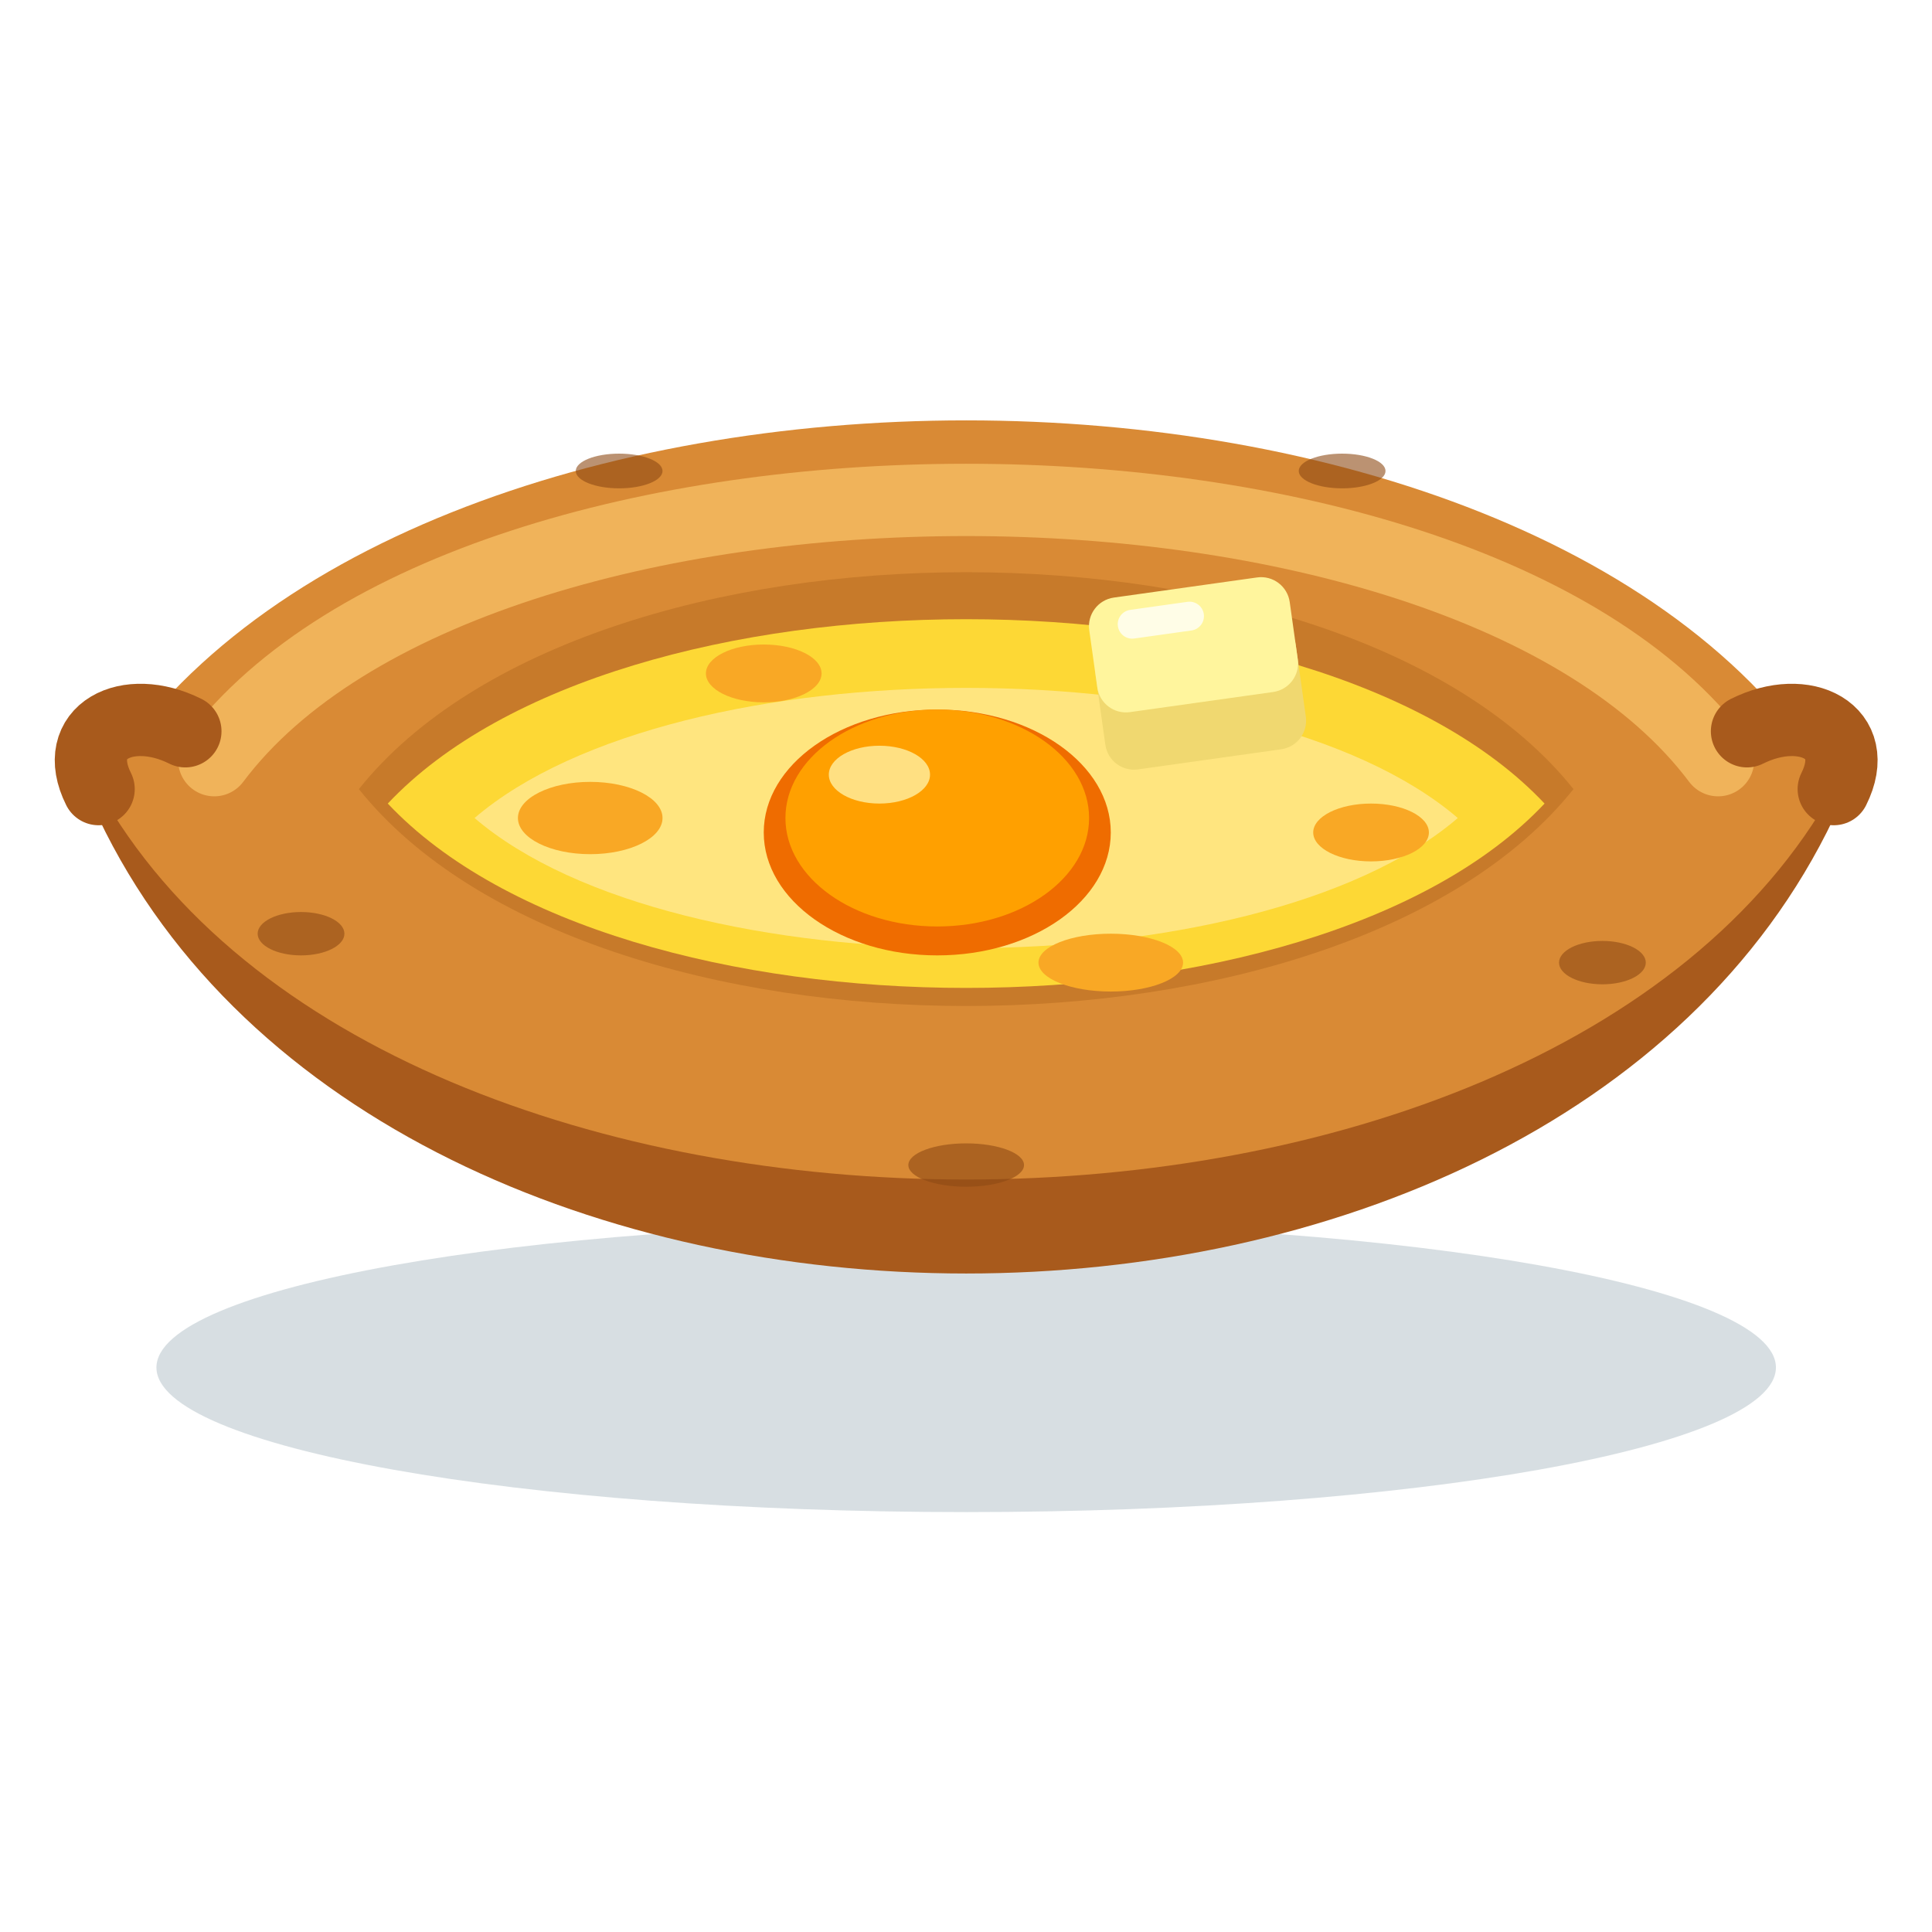
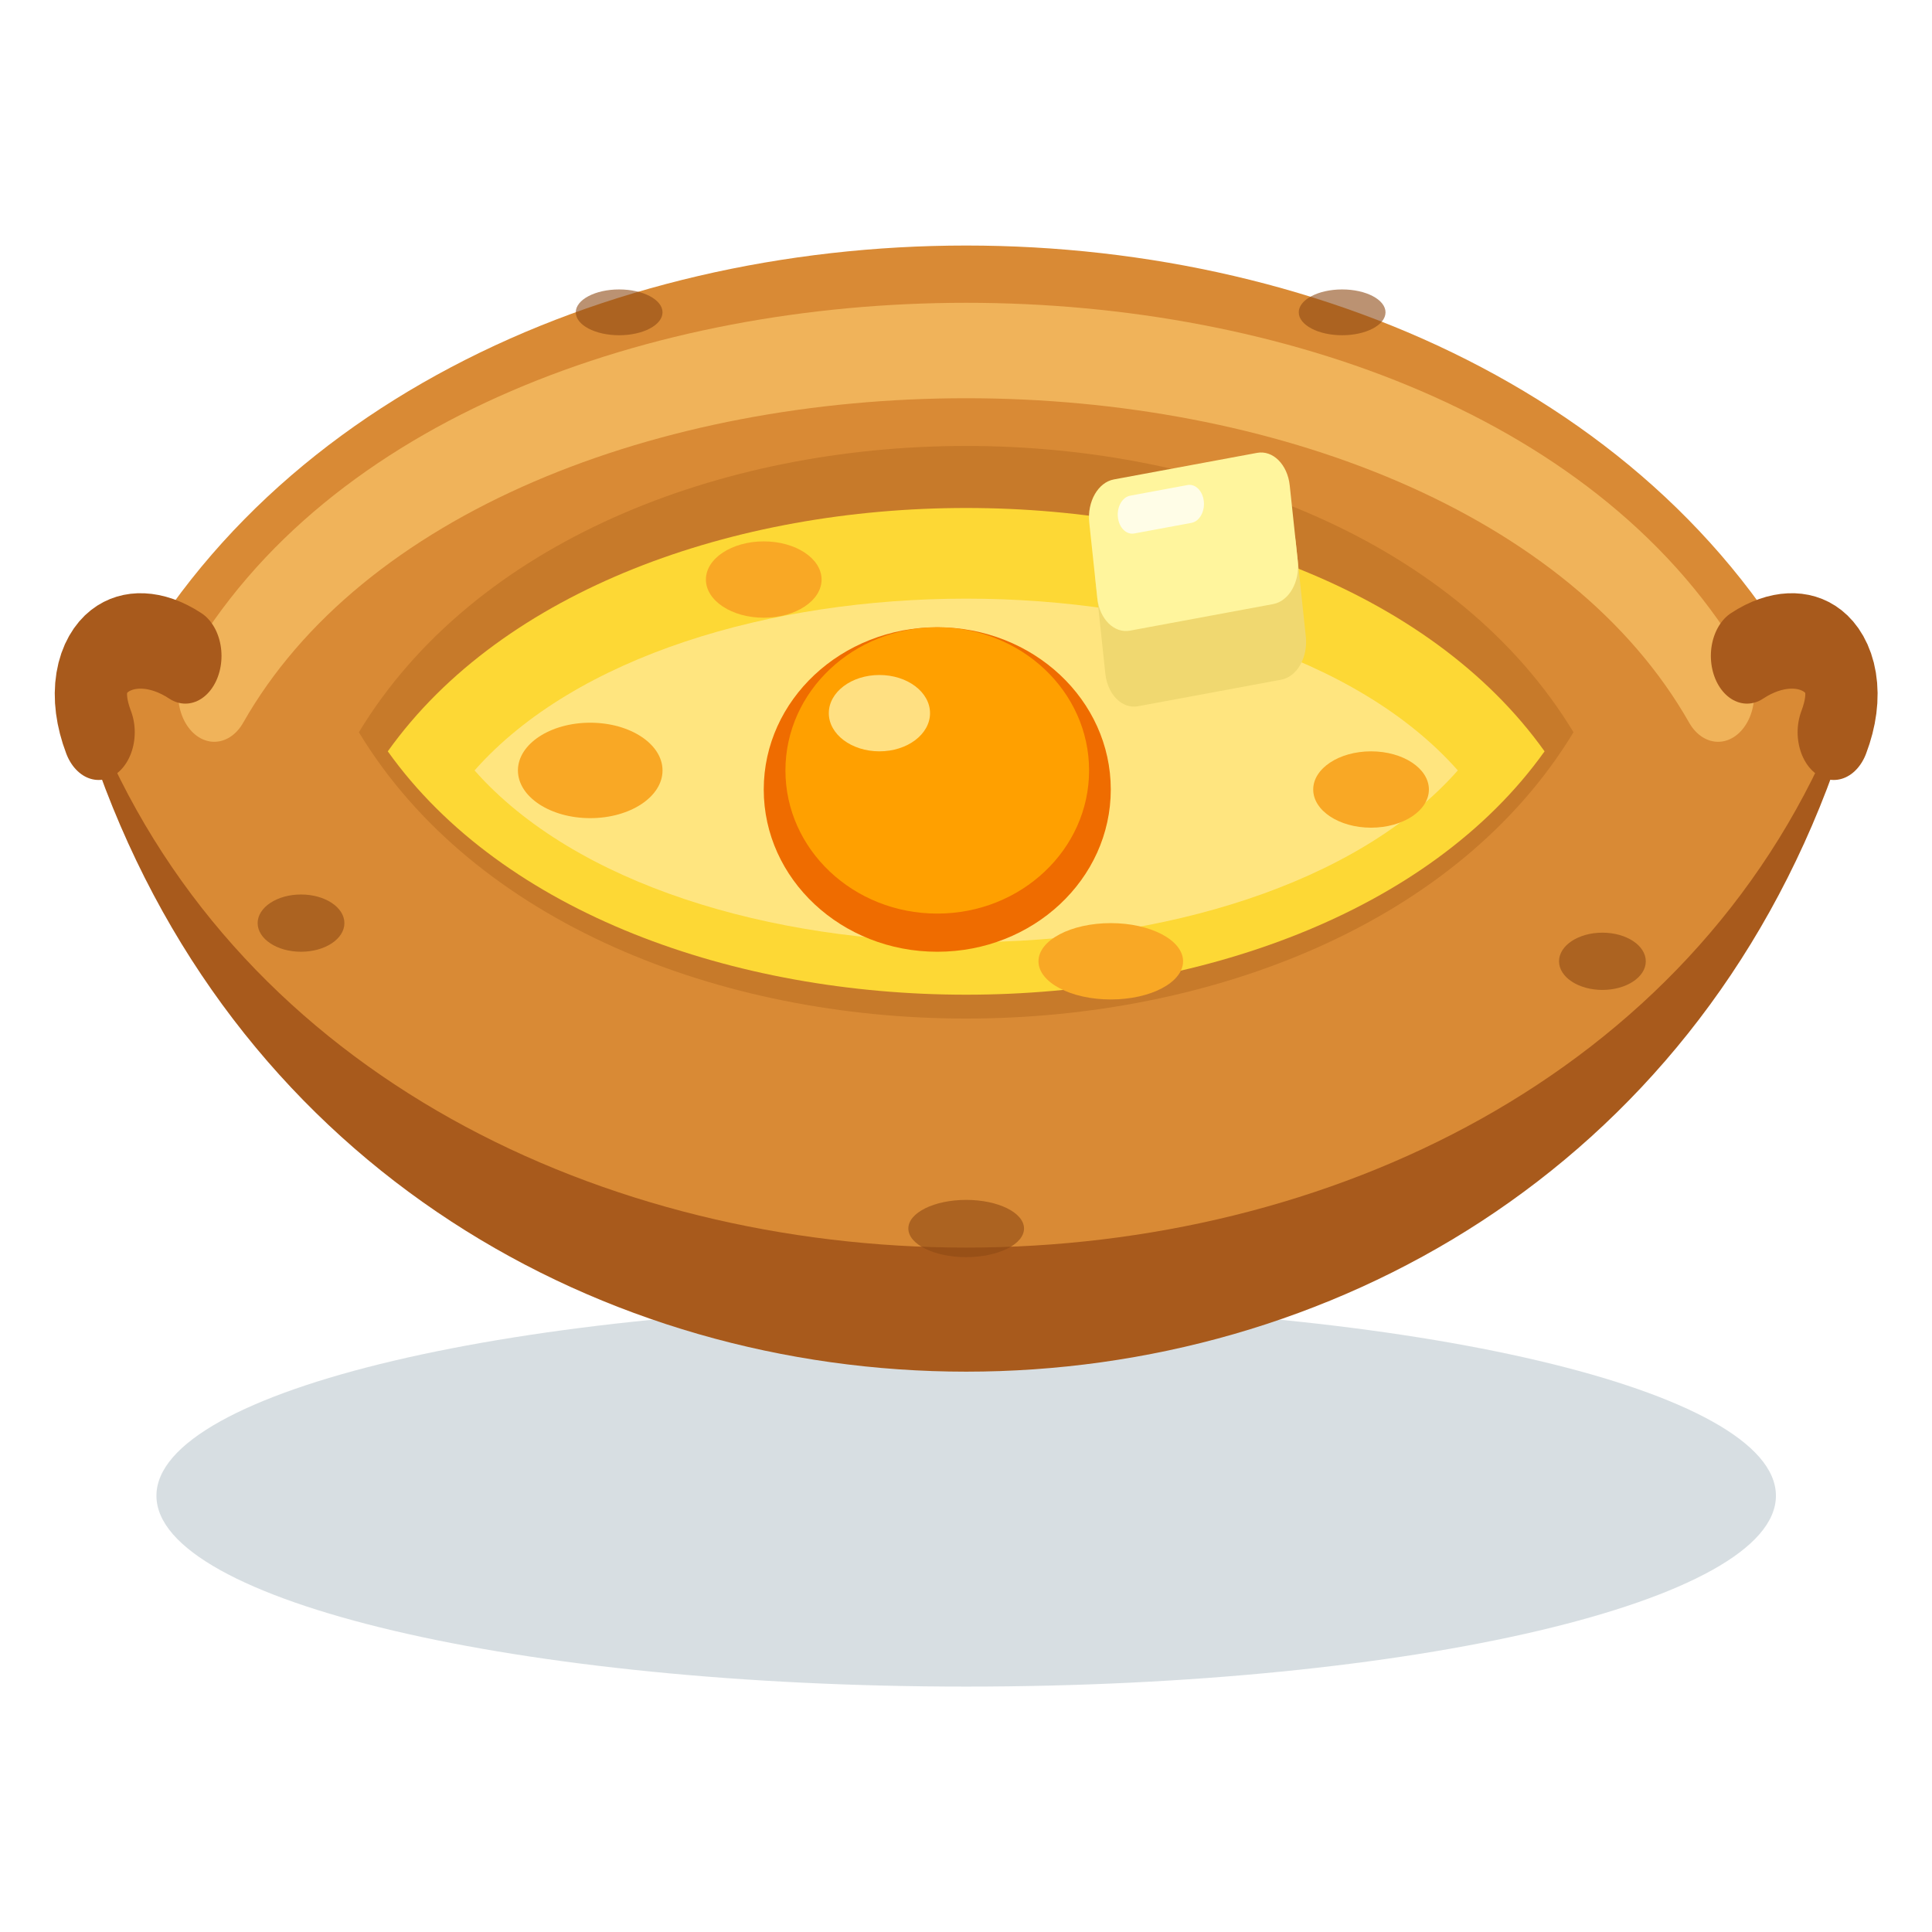
<svg xmlns="http://www.w3.org/2000/svg" viewBox="0 0 128 128">
-   <g transform="translate(2.7 -5.2) scale(0.958)">
-     <ellipse cx="64" cy="100" rx="56" ry="10" fill="#b0bec5" opacity=".5" />
-     <path d="M4 62 C24 30 104 30 124 62 C104 104 24 104 4 62Z" fill="#a85a1c" />
-     <path d="M4 60 C24 26 104 26 124 60 C104 96 24 96 4 60Z" fill="#d98a35" />
-     <path d="M12 58 C30 34 98 34 116 58" fill="none" stroke="#f0b35a" stroke-width="5" stroke-linecap="round" />
-     <path d="M4 60 C2 56 6 54 10 56 M124 60 C126 56 122 54 118 56" fill="none" stroke="#a85a1c" stroke-width="5" stroke-linecap="round" />
-     <path d="M22 60 C38 40 90 40 106 60 C90 80 38 80 22 60Z" fill="#c77a2a" />
-     <path d="M24 61 C40 44 88 44 104 61 C88 78 40 78 24 61Z" fill="#fdd835" />
-     <path d="M30 62 C44 50 84 50 98 62 C84 74 44 74 30 62Z" fill="#ffe57f" />
-     <g fill="#f9a825">
-       <ellipse cx="38" cy="62" rx="5" ry="2.5" />
-       <ellipse cx="92" cy="63" rx="4" ry="2" />
-       <ellipse cx="74" cy="72" rx="5" ry="2" />
-       <ellipse cx="50" cy="52" rx="4" ry="2" />
-     </g>
-     <ellipse cx="62" cy="63" rx="12" ry="8.5" fill="#ef6c00" />
-     <ellipse cx="62" cy="62" rx="10.5" ry="7.5" fill="#ffa000" />
-     <ellipse cx="58" cy="59" rx="3.5" ry="2" fill="#ffe082" />
-     <g transform="translate(80 52) rotate(-8)">
-       <rect x="-7" y="-3" width="14" height="9" rx="2" fill="#f0d870" />
-       <rect x="-7" y="-6" width="14" height="8" rx="2" fill="#fff59d" />
-       <rect x="-5" y="-5" width="6" height="2" rx="1" fill="#fffde7" />
-     </g>
-     <g fill="#8d4a14" opacity=".6">
-       <ellipse cx="18" cy="70" rx="3" ry="1.5" />
-       <ellipse cx="108" cy="72" rx="3" ry="1.5" />
-       <ellipse cx="64" cy="86" rx="4" ry="1.5" />
-       <ellipse cx="40" cy="38" rx="3" ry="1.2" />
-       <ellipse cx="90" cy="38" rx="3" ry="1.2" />
+   <g transform="translate(2.7 -8.2) scale(0.958)">
+     <g transform="translate(0 -20) scale(1 1.32)">
+       <ellipse cx="64" cy="100" rx="56" ry="10" fill="#b0bec5" opacity=".5" />
+       <path d="M4 62 C24 30 104 30 124 62 C104 104 24 104 4 62Z" fill="#a85a1c" />
+       <path d="M4 60 C24 26 104 26 124 60 C104 96 24 96 4 60Z" fill="#d98a35" />
+       <path d="M12 58 C30 34 98 34 116 58" fill="none" stroke="#f0b35a" stroke-width="5" stroke-linecap="round" />
+       <path d="M4 60 C2 56 6 54 10 56 M124 60 C126 56 122 54 118 56" fill="none" stroke="#a85a1c" stroke-width="5" stroke-linecap="round" />
+       <path d="M22 60 C38 40 90 40 106 60 C90 80 38 80 22 60Z" fill="#c77a2a" />
+       <path d="M24 61 C40 44 88 44 104 61 C88 78 40 78 24 61Z" fill="#fdd835" />
+       <path d="M30 62 C44 50 84 50 98 62 C84 74 44 74 30 62Z" fill="#ffe57f" />
+       <g fill="#f9a825">
+         <ellipse cx="38" cy="62" rx="5" ry="2.5" />
+         <ellipse cx="92" cy="63" rx="4" ry="2" />
+         <ellipse cx="74" cy="72" rx="5" ry="2" />
+         <ellipse cx="50" cy="52" rx="4" ry="2" />
+       </g>
+       <ellipse cx="62" cy="63" rx="12" ry="8.5" fill="#ef6c00" />
+       <ellipse cx="62" cy="62" rx="10.5" ry="7.5" fill="#ffa000" />
+       <ellipse cx="58" cy="59" rx="3.5" ry="2" fill="#ffe082" />
+       <g transform="translate(80 52) rotate(-8)">
+         <rect x="-7" y="-3" width="14" height="9" rx="2" fill="#f0d870" />
+         <rect x="-7" y="-6" width="14" height="8" rx="2" fill="#fff59d" />
+         <rect x="-5" y="-5" width="6" height="2" rx="1" fill="#fffde7" />
+       </g>
+       <g fill="#8d4a14" opacity=".6">
+         <ellipse cx="18" cy="70" rx="3" ry="1.5" />
+         <ellipse cx="108" cy="72" rx="3" ry="1.5" />
+         <ellipse cx="64" cy="86" rx="4" ry="1.5" />
+         <ellipse cx="40" cy="38" rx="3" ry="1.2" />
+         <ellipse cx="90" cy="38" rx="3" ry="1.2" />
+       </g>
    </g>
  </g>
</svg>
